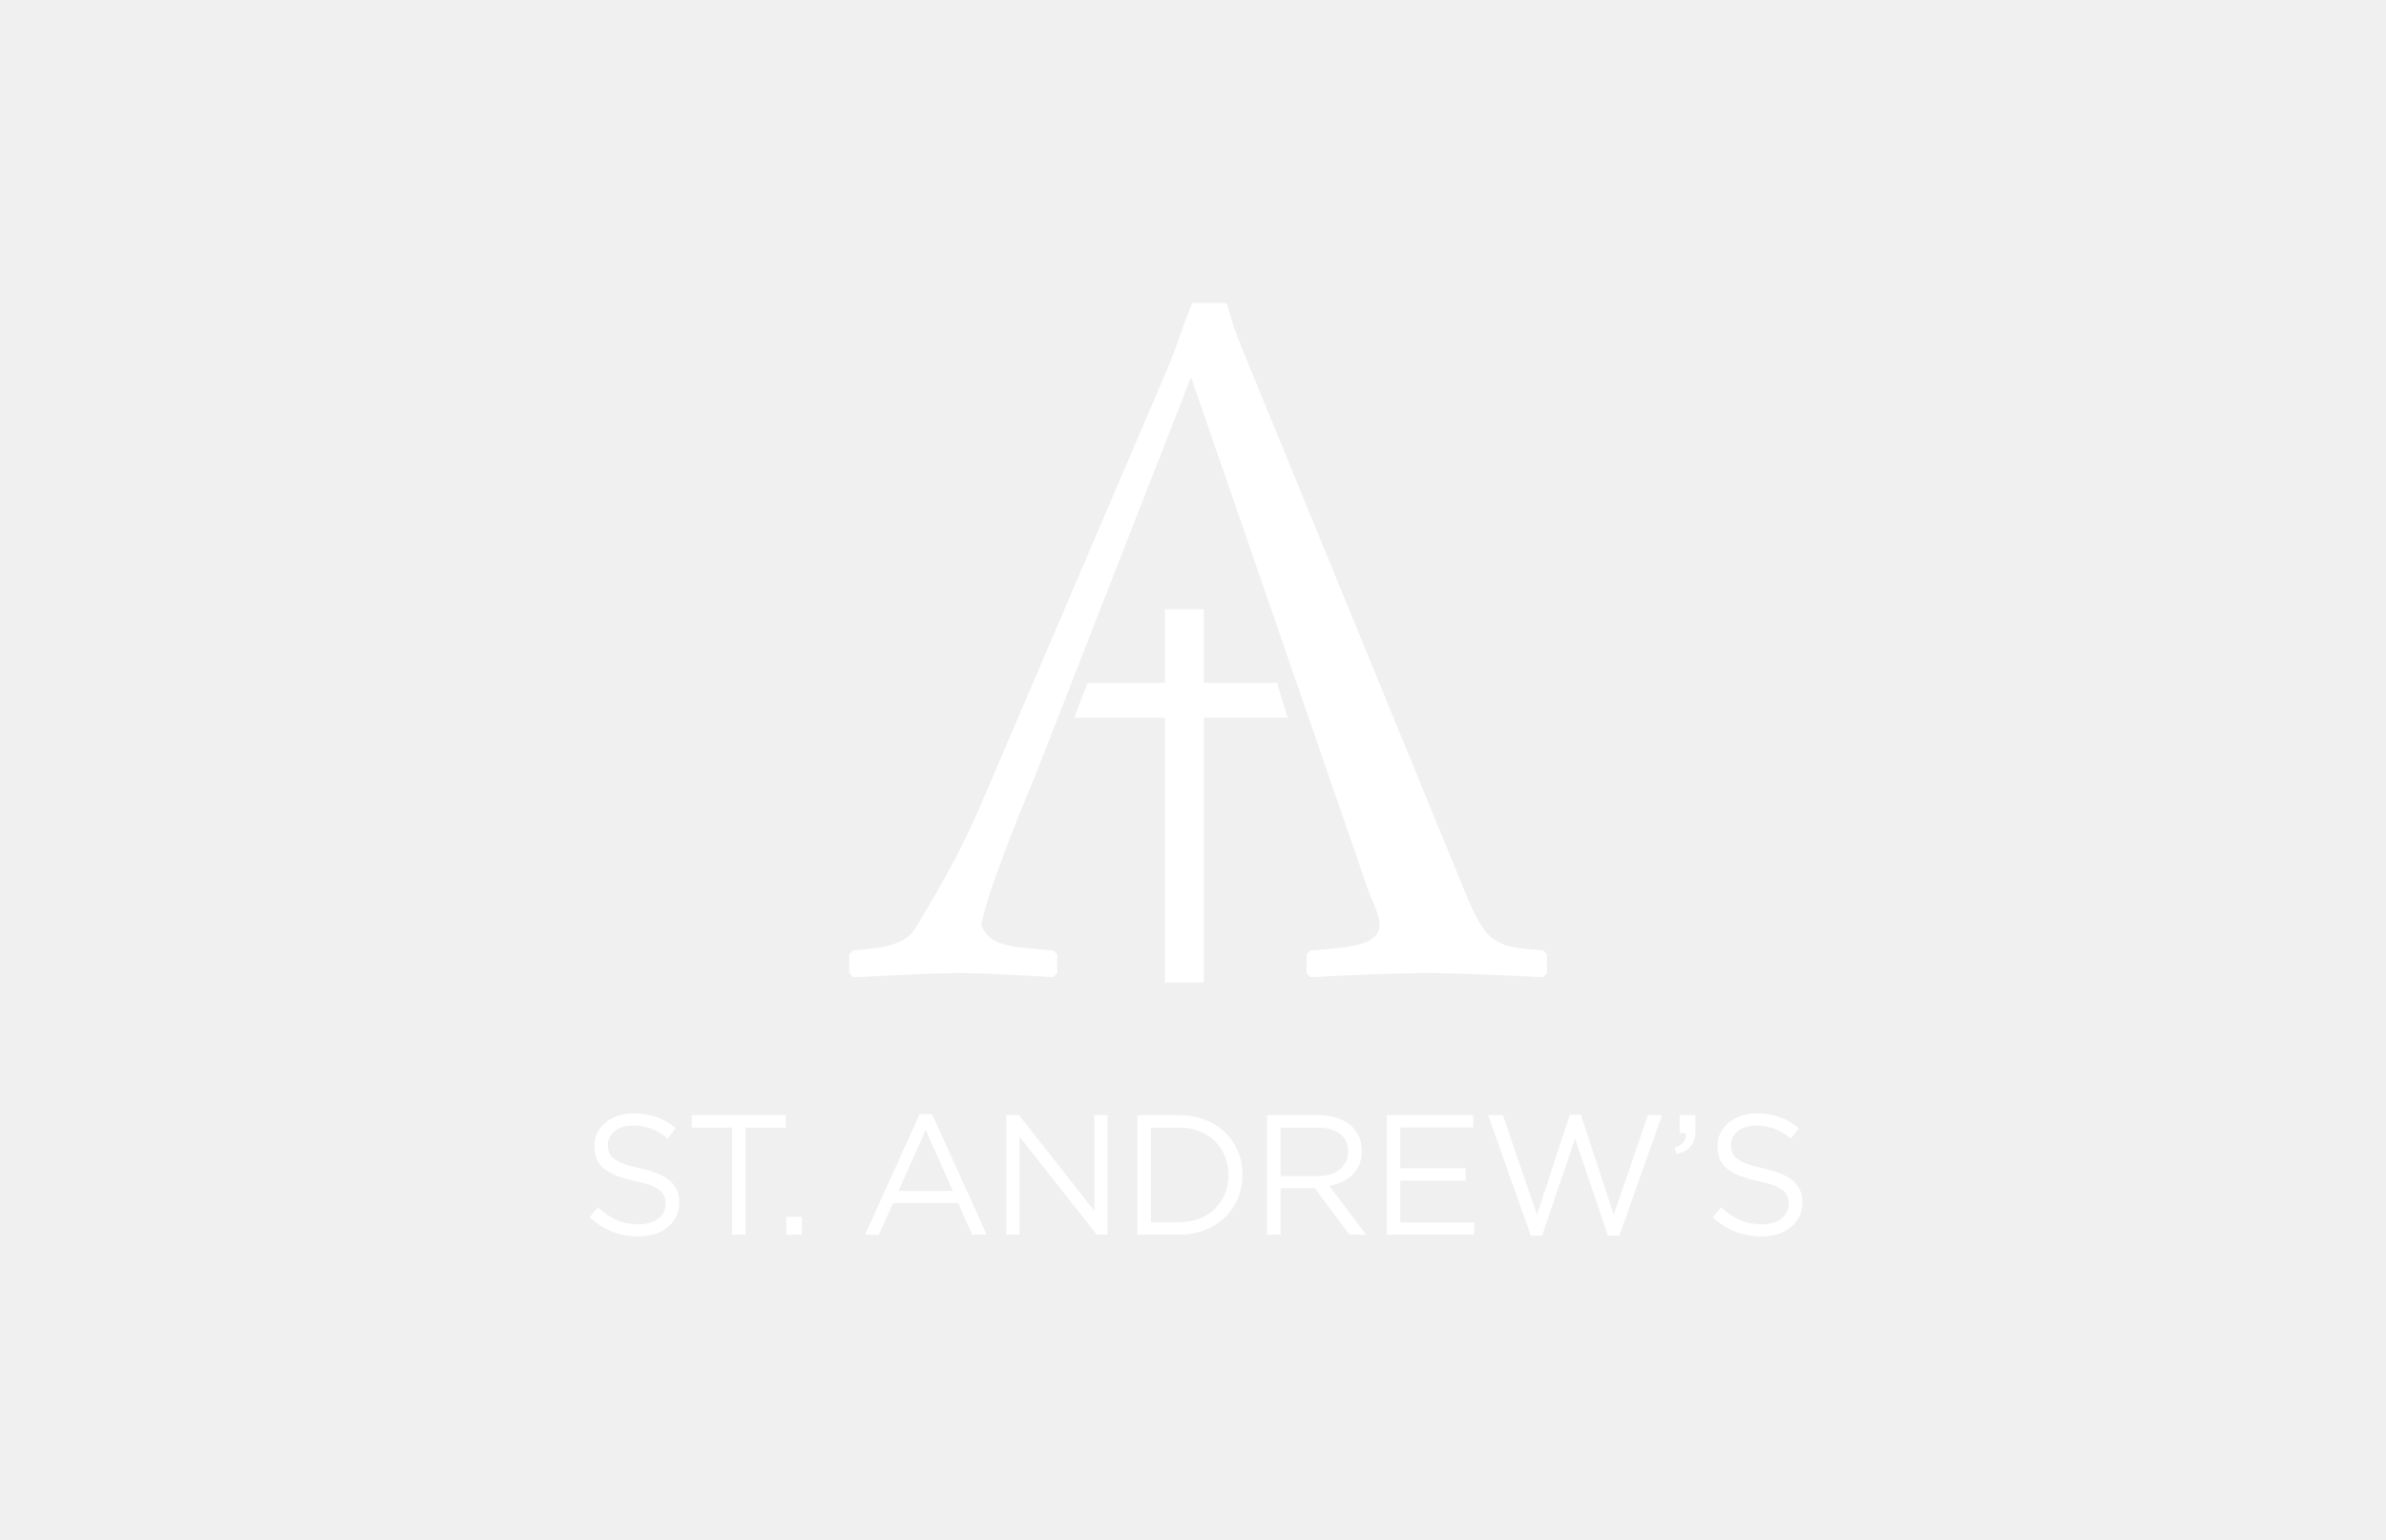
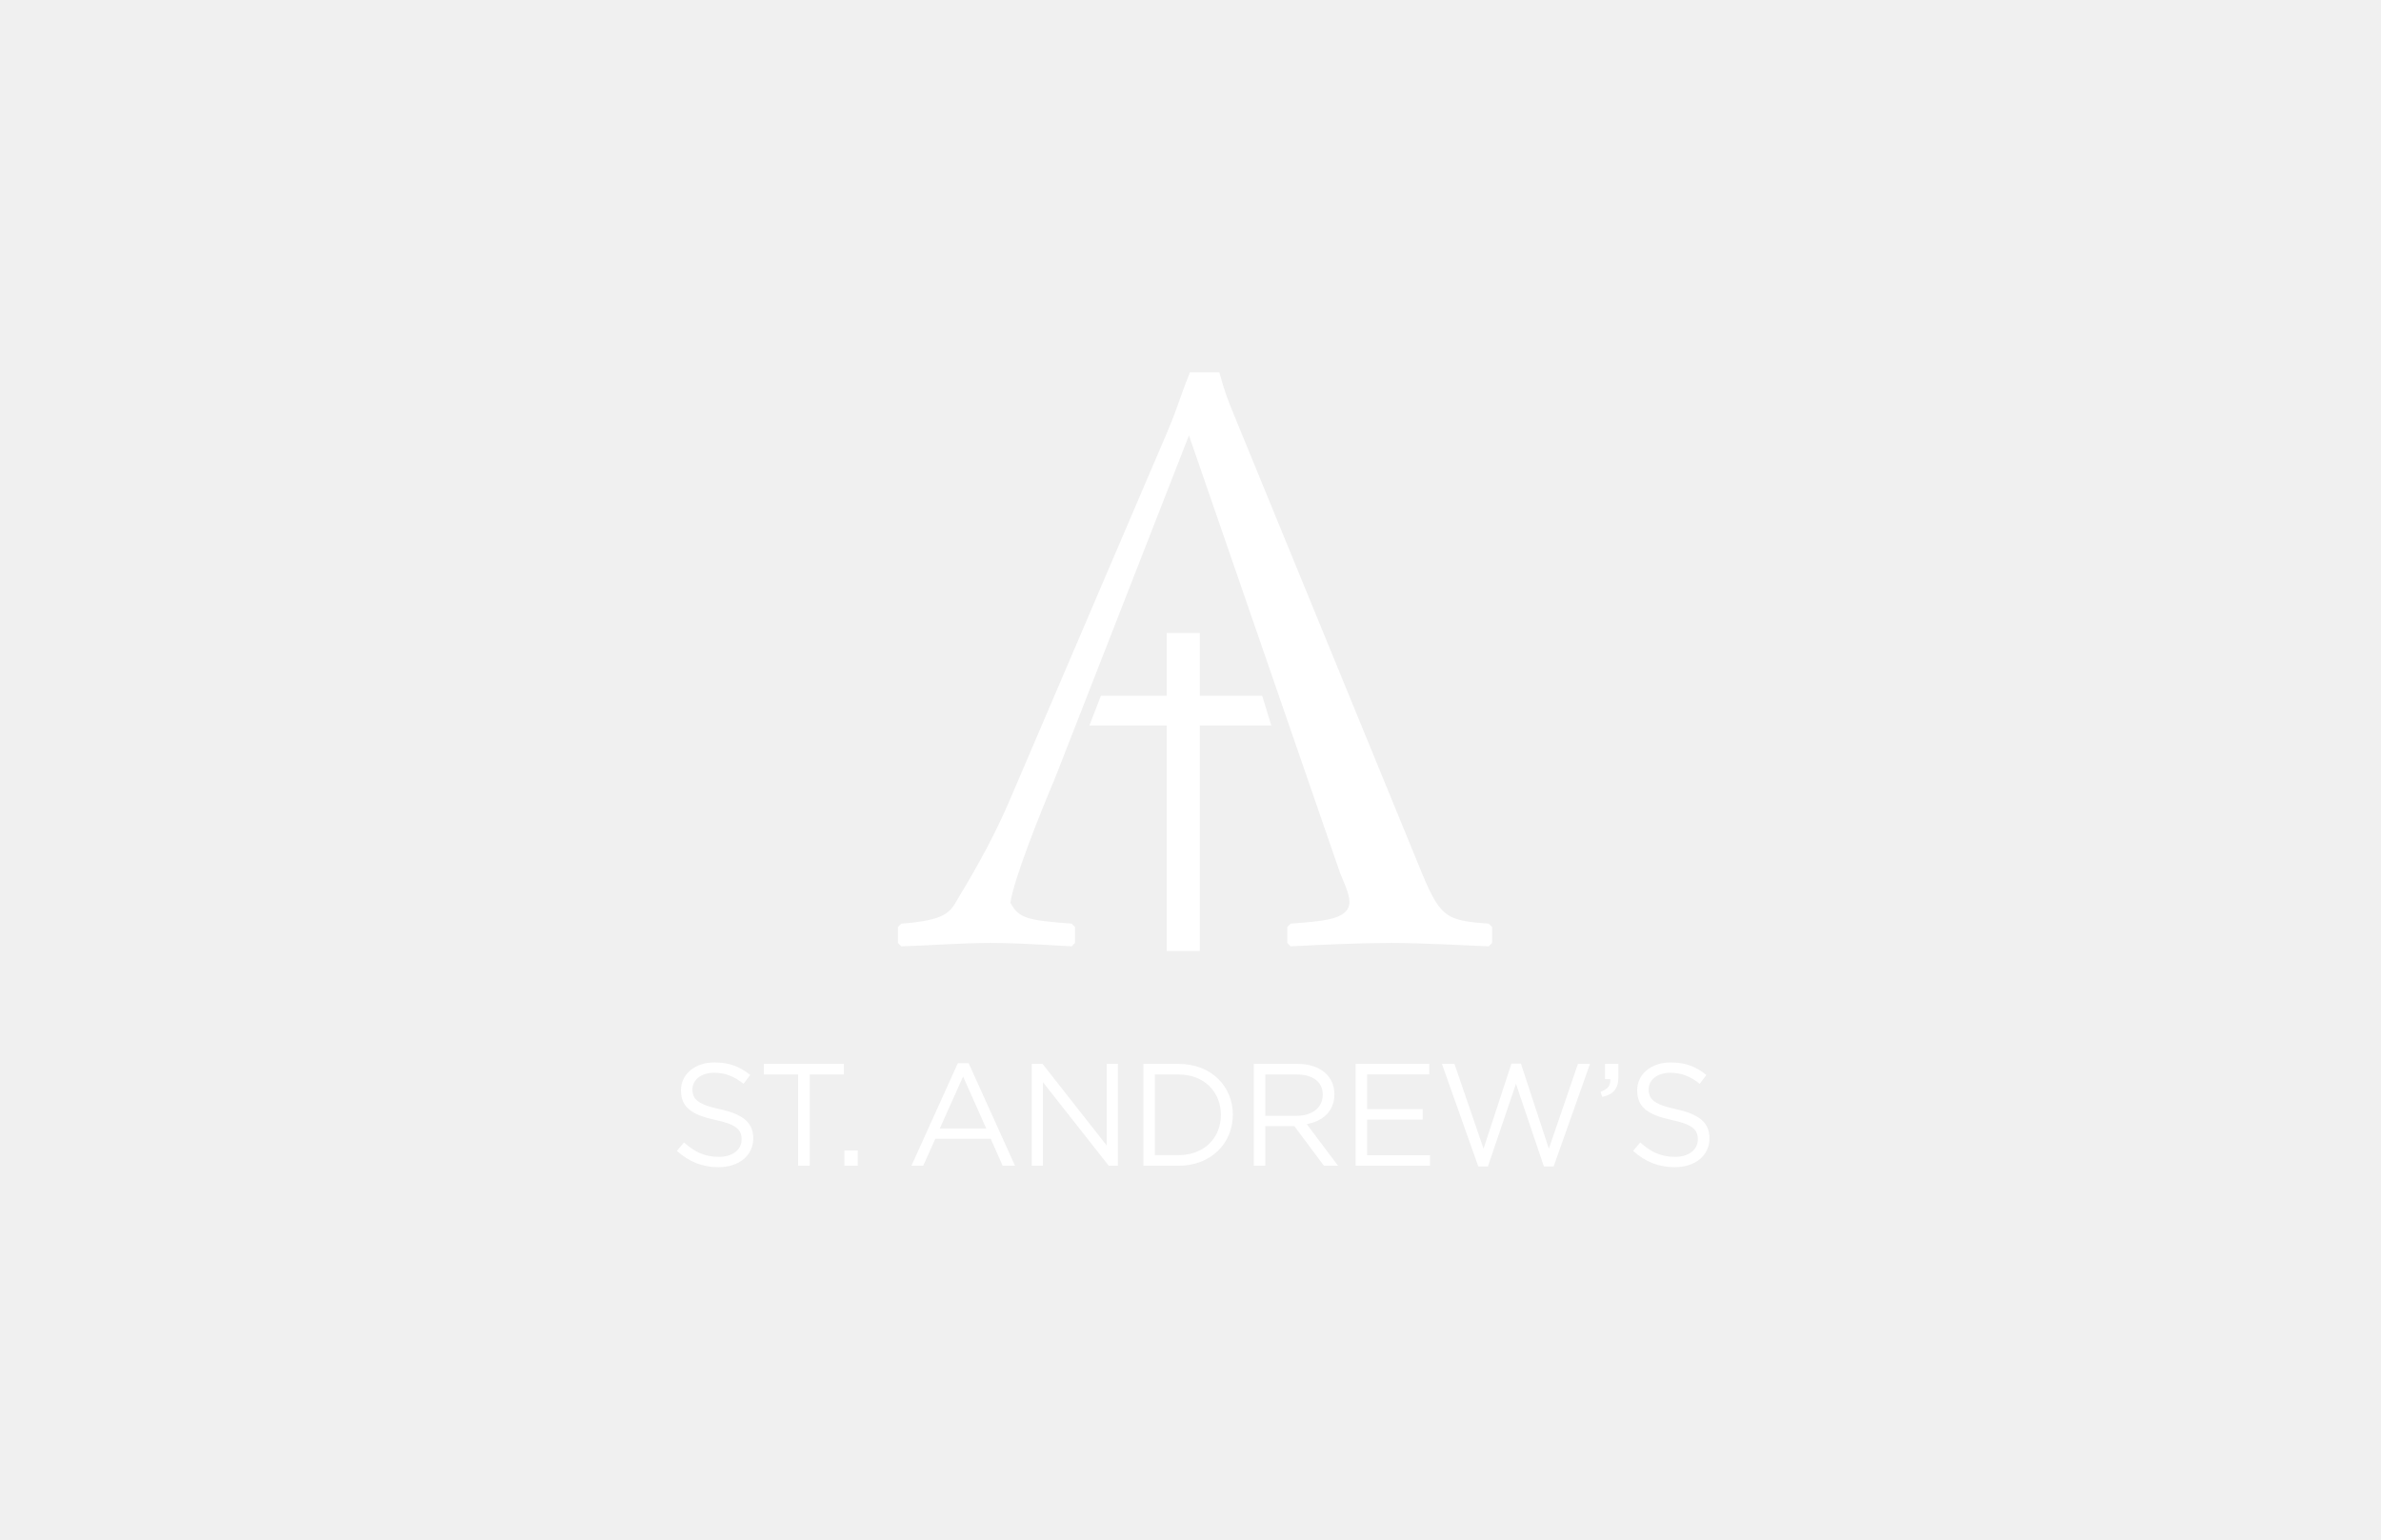
- <svg xmlns="http://www.w3.org/2000/svg" version="1.1" id="Layer_1" x="0px" y="0px" width="358px" height="231px" viewBox="0 0 358 231" enable-background="new 0 0 358 231" xml:space="preserve">
+ <svg xmlns="http://www.w3.org/2000/svg" version="1.1" id="Layer_1" x="0px" y="0px" width="396px" height="256px" viewBox="-19 -12.5 396 256" enable-background="new -19 -12.5 396 256" xml:space="preserve">
  <g>
-     <path fill="#FFFFFF" d="M143.834,146.048c3.254,0,6.359,0.146,14.197,0.595l0.59-0.595v-2.812l-0.59-0.589   c-7.691-0.592-9.317-0.889-10.795-3.694c0.59-4.145,5.323-15.974,7.838-21.891l23.628-60.458l26.651,77.171   c0.592,1.478,1.628,3.547,1.628,5.027c0,3.253-5.031,3.4-10.354,3.845l-0.592,0.589v2.812l0.592,0.595   c5.767-0.298,12.275-0.595,17.748-0.595c5.322,0,13.307,0.444,17.151,0.595l0.592-0.595v-2.812l-0.592-0.589   c-7.836-0.592-8.579-1.036-12.423-10.501l-32.386-78.969c-1.331-3.253-1.625-3.992-2.662-7.689h-5.176   c-2.365,5.914-1.921,5.767-4.878,12.571l-26.767,62.554c-2.663,6.211-5.472,11.387-9.318,17.745   c-1.33,2.367-2.217,3.697-9.907,4.289l-0.591,0.589v2.812l0.591,0.595C133.186,146.492,138.509,146.048,143.834,146.048z" />
-     <path fill="#FFFFFF" d="M96.077,175.356c-3.949-0.843-4.873-1.79-4.873-3.51c0-1.64,1.49-2.921,3.822-2.921   c1.845,0,3.51,0.589,5.177,1.948l1.18-1.564c-1.82-1.461-3.694-2.205-6.308-2.205c-3.41,0-5.896,2.052-5.896,4.921   c0,2.976,1.895,4.306,6.024,5.207c3.768,0.794,4.666,1.743,4.666,3.435c0,1.818-1.591,3.077-4,3.077   c-2.489,0-4.282-0.849-6.152-2.54l-1.257,1.489c2.153,1.923,4.487,2.869,7.333,2.869c3.562,0,6.126-1.997,6.126-5.101   C101.922,177.694,100.074,176.233,96.077,175.356z" />
-     <polygon fill="#FFFFFF" points="109.821,185.309 111.872,185.309 111.872,169.231 117.896,169.231 117.896,167.36 103.796,167.36    103.796,169.231 109.821,169.231  " />
-     <rect x="117.976" y="182.615" fill="#FFFFFF" width="2.358" height="2.693" />
-     <path fill="#FFFFFF" d="M137.974,167.233l-8.178,18.075h2.074l2.13-4.745h9.767l2.104,4.745h2.177l-8.177-18.075H137.974z    M134.795,178.745l4.102-9.153l4.077,9.153H134.795z" />
-     <polygon fill="#FFFFFF" points="166.176,185.309 166.176,167.36 164.203,167.36 164.203,181.744 152.897,167.36 151.001,167.36    151.001,185.309 152.974,185.309 152.974,170.594 164.562,185.309  " />
-     <path fill="#FFFFFF" d="M186.433,176.309c0-5.074-3.896-8.948-9.538-8.948h-6.227v17.948h6.227   C182.536,185.309,186.433,181.386,186.433,176.309z M176.895,183.436h-4.204v-14.204h4.204c4.536,0,7.434,3.129,7.434,7.129   C184.328,180.355,181.431,183.436,176.895,183.436z" />
-     <path fill="#FFFFFF" d="M202.483,185.309h2.489l-5.514-7.332c2.82-0.514,4.872-2.257,4.872-5.259c0-3.229-2.54-5.357-6.488-5.357   h-7.716v17.948h2.026v-6.974h5.127L202.483,185.309z M192.153,169.231h5.54c2.892,0,4.586,1.333,4.586,3.564   c0,2.335-1.923,3.715-4.615,3.715h-5.511V169.231z" />
-     <polygon fill="#FFFFFF" points="221.177,183.461 210.102,183.461 210.102,177.181 219.895,177.181 219.895,175.333    210.102,175.333 210.102,169.208 221.049,169.208 221.049,167.36 208.075,167.36 208.075,185.309 221.177,185.309  " />
-     <polygon fill="#FFFFFF" points="249.379,167.36 247.253,167.36 242.126,182.307 237.202,167.309 235.533,167.309 230.615,182.307    225.488,167.36 223.28,167.36 229.691,185.436 231.383,185.436 236.33,170.874 241.251,185.436 242.969,185.436  " />
-     <path fill="#FFFFFF" d="M251.229,172.285l0.31,0.895c1.948-0.433,2.843-1.435,2.843-3.513v-2.307h-2.355v2.69h0.921   C253.051,171.156,252.512,171.823,251.229,172.285z" />
-     <path fill="#FFFFFF" d="M264.383,183.744c-2.487,0-4.283-0.849-6.154-2.54l-1.255,1.489c2.152,1.923,4.485,2.869,7.331,2.869   c3.564,0,6.128-1.997,6.128-5.101c0-2.768-1.844-4.229-5.845-5.105c-3.948-0.843-4.872-1.79-4.872-3.51   c0-1.64,1.486-2.921,3.821-2.921c1.845,0,3.513,0.589,5.178,1.948l1.178-1.564c-1.817-1.461-3.691-2.205-6.304-2.205   c-3.409,0-5.896,2.052-5.896,4.921c0,2.976,1.896,4.306,6.023,5.207c3.77,0.794,4.668,1.743,4.668,3.435   C268.384,182.485,266.793,183.744,264.383,183.744z" />
-     <polygon fill="#FFFFFF" points="180.616,147.462 180.616,107.716 193.21,107.716 191.605,102.486 180.616,102.486 180.616,91.425    174.78,91.425 174.78,102.486 163.185,102.486 161.16,107.716 174.78,107.716 174.78,147.462  " />
+     <path fill="#FFFFFF" d="M145.837,144.331c3.071,0,6.001,0.138,13.399,0.562l0.557-0.562v-2.653l-0.557-0.557   c-7.259-0.559-8.793-0.839-10.188-3.485c0.557-3.911,5.024-15.076,7.397-20.659l22.299-57.059l25.152,72.831   c0.559,1.395,1.535,3.348,1.535,4.743c0,3.07-4.747,3.21-9.771,3.629l-0.559,0.557v2.653l0.559,0.562   c5.442-0.281,11.585-0.562,16.749-0.562c5.023,0,12.559,0.42,16.187,0.562l0.56-0.562v-2.653l-0.56-0.557   c-7.396-0.559-8.096-0.977-11.724-9.909l-30.565-74.528c-1.256-3.07-1.533-3.768-2.512-7.256h-4.885   c-2.231,5.581-1.812,5.442-4.604,11.864l-25.262,59.036c-2.513,5.861-5.164,10.746-8.793,16.746   c-1.255,2.234-2.092,3.489-9.35,4.048l-0.558,0.557v2.653l0.558,0.562C135.788,144.751,140.811,144.331,145.837,144.331z" />
+     <path fill="#FFFFFF" d="M100.766,171.99c-3.727-0.794-4.599-1.688-4.599-3.312c0-1.547,1.406-2.756,3.607-2.756   c1.741,0,3.312,0.556,4.886,1.838l1.114-1.476c-1.718-1.379-3.486-2.081-5.953-2.081c-3.218,0-5.564,1.937-5.564,4.645   c0,2.809,1.789,4.063,5.685,4.914c3.556,0.749,4.404,1.645,4.404,3.242c0,1.715-1.502,2.903-3.775,2.903   c-2.35,0-4.042-0.802-5.807-2.396l-1.186,1.405c2.032,1.814,4.235,2.708,6.92,2.708c3.362,0,5.782-1.886,5.782-4.815   C106.282,174.197,104.538,172.818,100.766,171.99z" />
+     <polygon fill="#FFFFFF" points="113.737,181.384 115.672,181.384 115.672,166.21 121.357,166.21 121.357,164.444 108.051,164.444    108.051,166.21 113.737,166.21  " />
+     <rect x="121.433" y="178.842" fill="#FFFFFF" width="2.226" height="2.542" />
+     <path fill="#FFFFFF" d="M140.307,164.324l-7.718,17.06h1.958l2.01-4.479h9.218l1.985,4.479h2.055l-7.717-17.06H140.307z    M137.306,175.189l3.872-8.639l3.848,8.639H137.306z" />
+     <polygon fill="#FFFFFF" points="166.922,181.384 166.922,164.444 165.061,164.444 165.061,178.02 154.39,164.444 152.601,164.444    152.601,181.384 154.463,181.384 154.463,167.497 165.399,181.384  " />
+     <path fill="#FFFFFF" d="M186.041,172.891c0-4.789-3.678-8.444-9.002-8.444h-5.877v16.938h5.877   C182.362,181.384,186.041,177.682,186.041,172.891z M177.039,179.616h-3.968v-13.404h3.968c4.282,0,7.016,2.953,7.016,6.728   C184.054,176.709,181.32,179.616,177.039,179.616z" />
+     <path fill="#FFFFFF" d="M201.187,181.384h2.351l-5.204-6.92c2.66-0.484,4.598-2.13,4.598-4.963c0-3.047-2.397-5.055-6.123-5.055   h-7.282v16.938h1.912v-6.581h4.839L201.187,181.384z M191.438,166.21h5.229c2.729,0,4.328,1.259,4.328,3.364   c0,2.203-1.815,3.506-4.355,3.506h-5.202V166.21L191.438,166.21z" />
+     <polygon fill="#FFFFFF" points="218.83,179.641 208.378,179.641 208.378,173.714 217.62,173.714 217.62,171.97 208.378,171.97    208.378,166.188 218.709,166.188 218.709,164.444 206.465,164.444 206.465,181.384 218.83,181.384  " />
+     <polygon fill="#FFFFFF" points="245.446,164.444 243.439,164.444 238.601,178.551 233.954,164.396 232.379,164.396    227.737,178.551 222.898,164.444 220.815,164.444 226.865,181.504 228.462,181.504 233.131,167.761 237.775,181.504    239.396,181.504  " />
+     <path fill="#FFFFFF" d="M247.191,169.093l0.293,0.845c1.838-0.408,2.683-1.354,2.683-3.315v-2.178h-2.222v2.539h0.869   C248.911,168.027,248.402,168.657,247.191,169.093z" />
+     <path fill="#FFFFFF" d="M259.605,179.907c-2.346,0-4.042-0.802-5.808-2.396l-1.184,1.405c2.03,1.814,4.232,2.708,6.918,2.708   c3.364,0,5.784-1.886,5.784-4.815c0-2.611-1.741-3.99-5.517-4.818c-3.726-0.794-4.599-1.688-4.599-3.312   c0-1.547,1.403-2.756,3.606-2.756c1.741,0,3.315,0.556,4.887,1.838l1.111-1.476c-1.714-1.379-3.482-2.081-5.949-2.081   c-3.218,0-5.563,1.937-5.563,4.645c0,2.809,1.789,4.063,5.684,4.914c3.559,0.749,4.405,1.645,4.405,3.242   C263.382,178.719,261.881,179.907,259.605,179.907z" />
+     <polygon fill="#FFFFFF" points="180.551,145.666 180.551,108.155 192.436,108.155 190.922,103.219 180.551,103.219 180.551,92.78    175.043,92.78 175.043,103.219 164.1,103.219 162.188,108.155 175.043,108.155 175.043,145.666  " />
  </g>
</svg>
